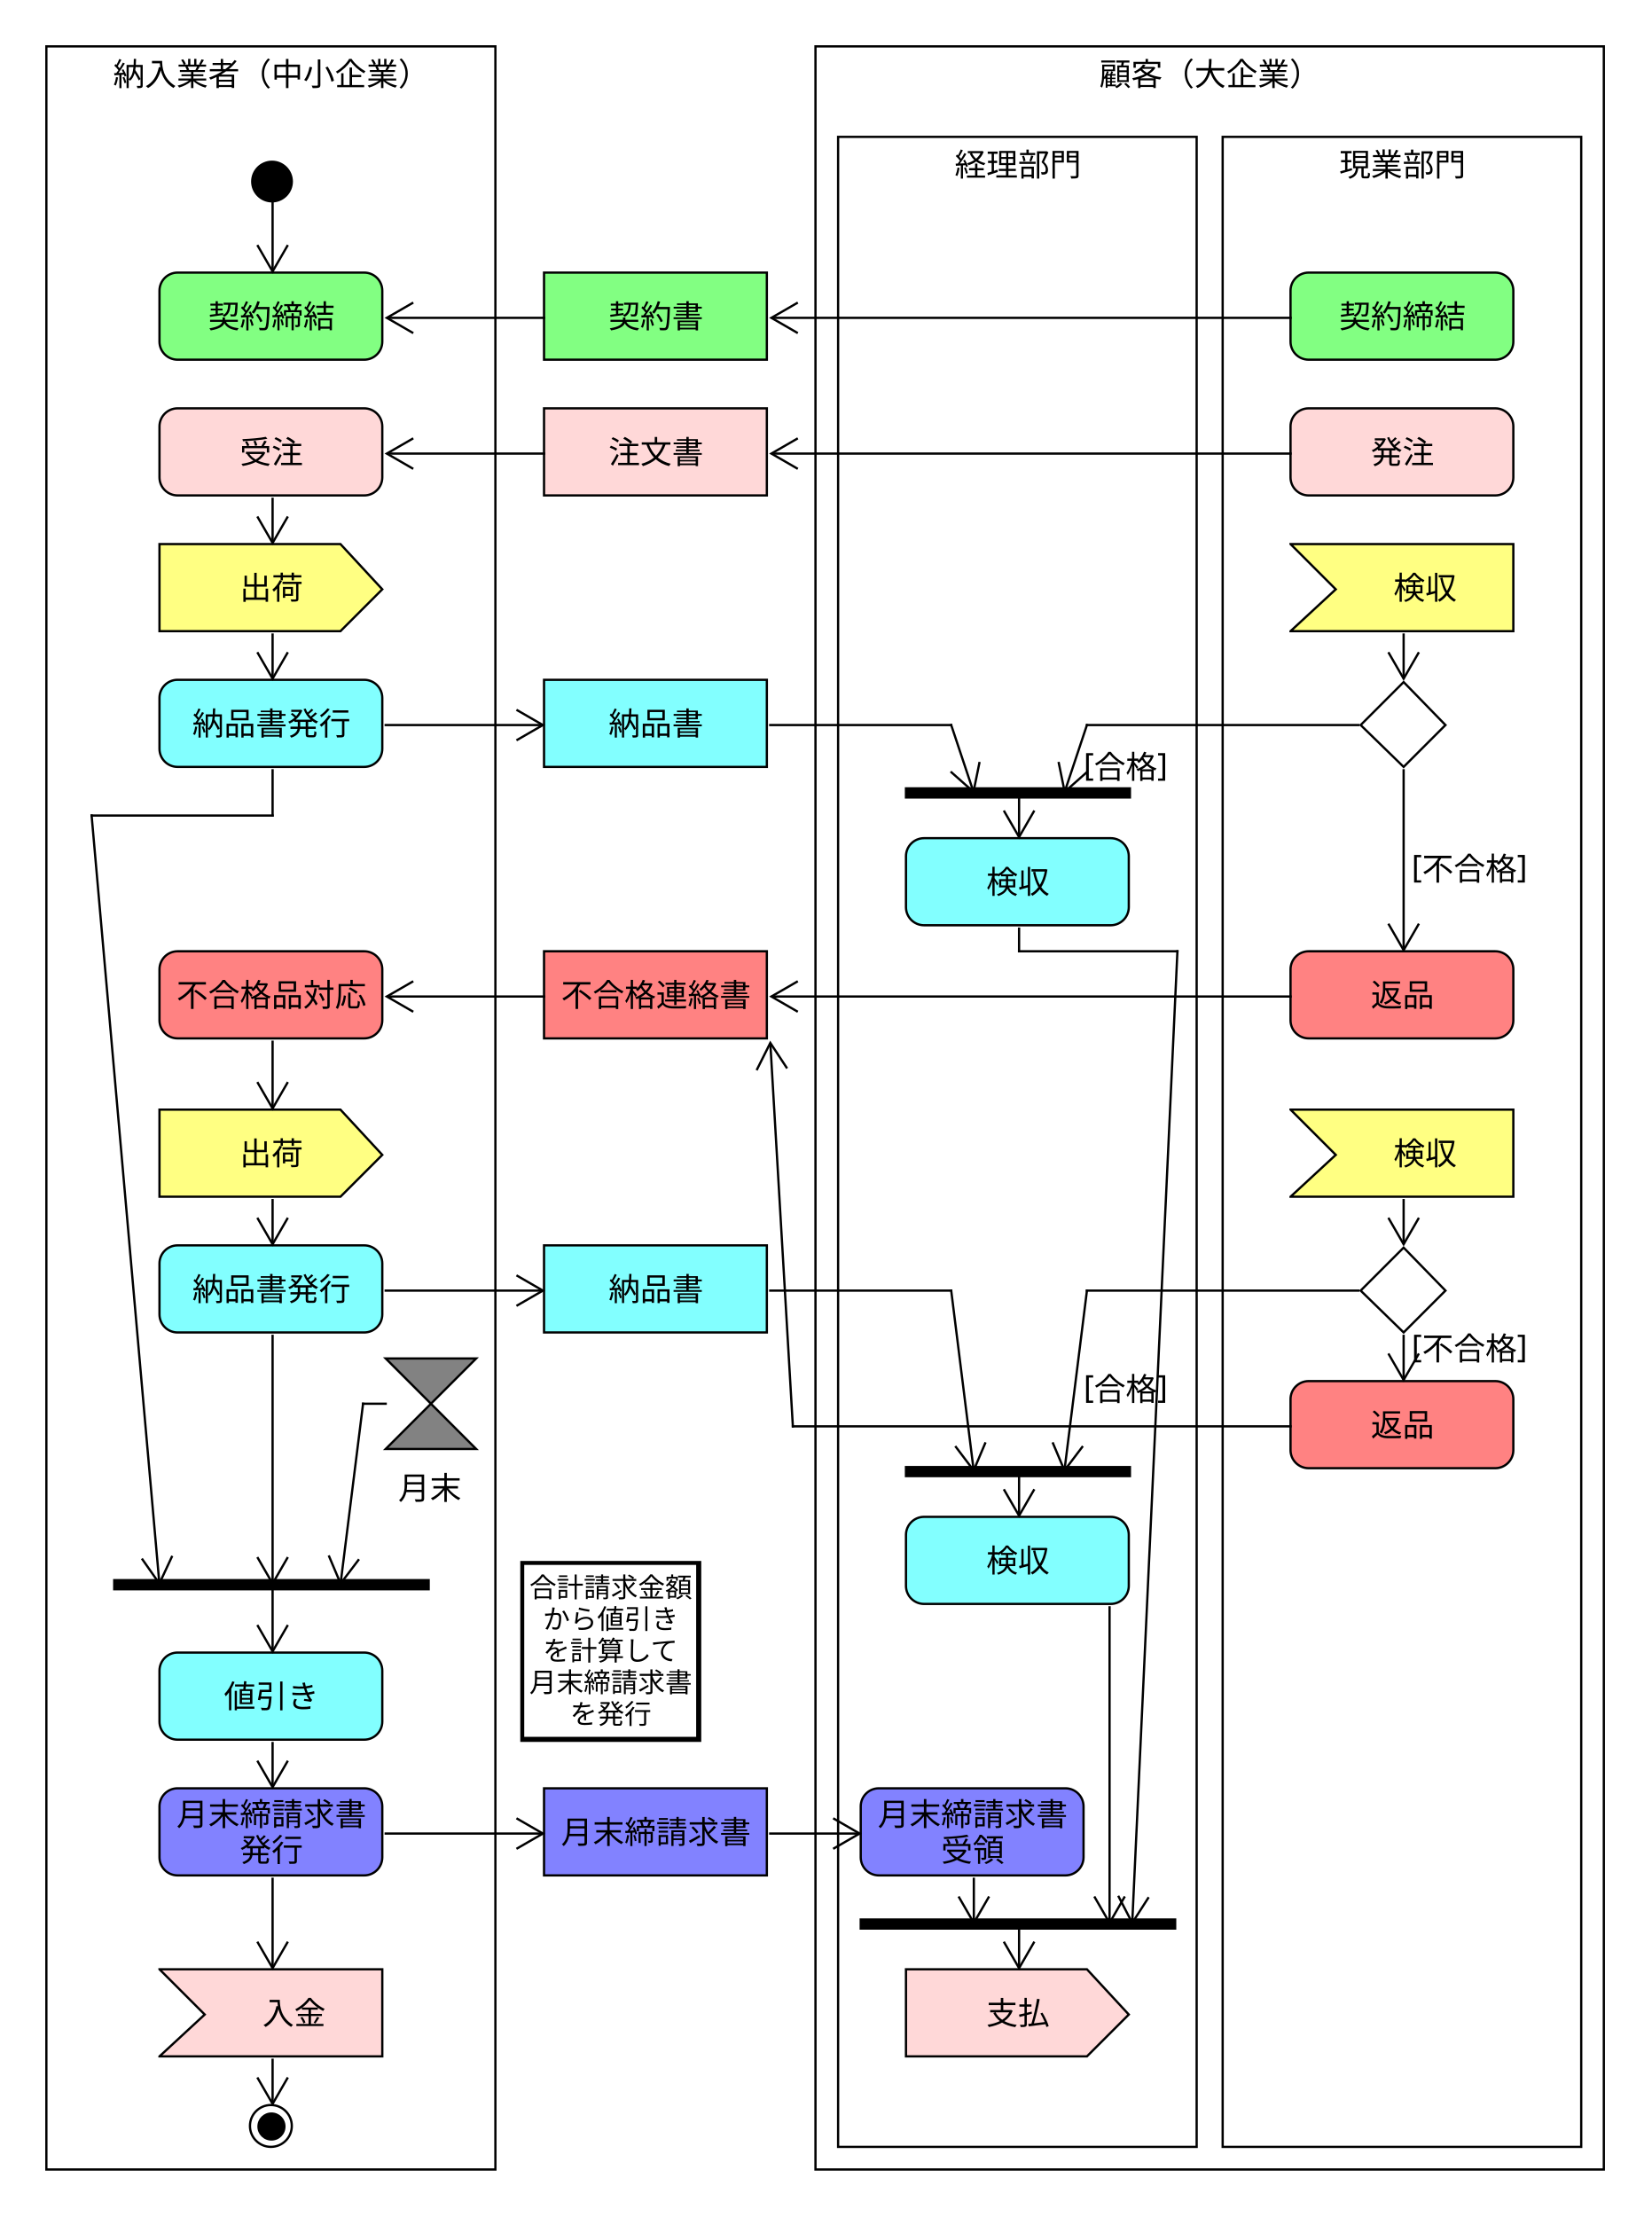
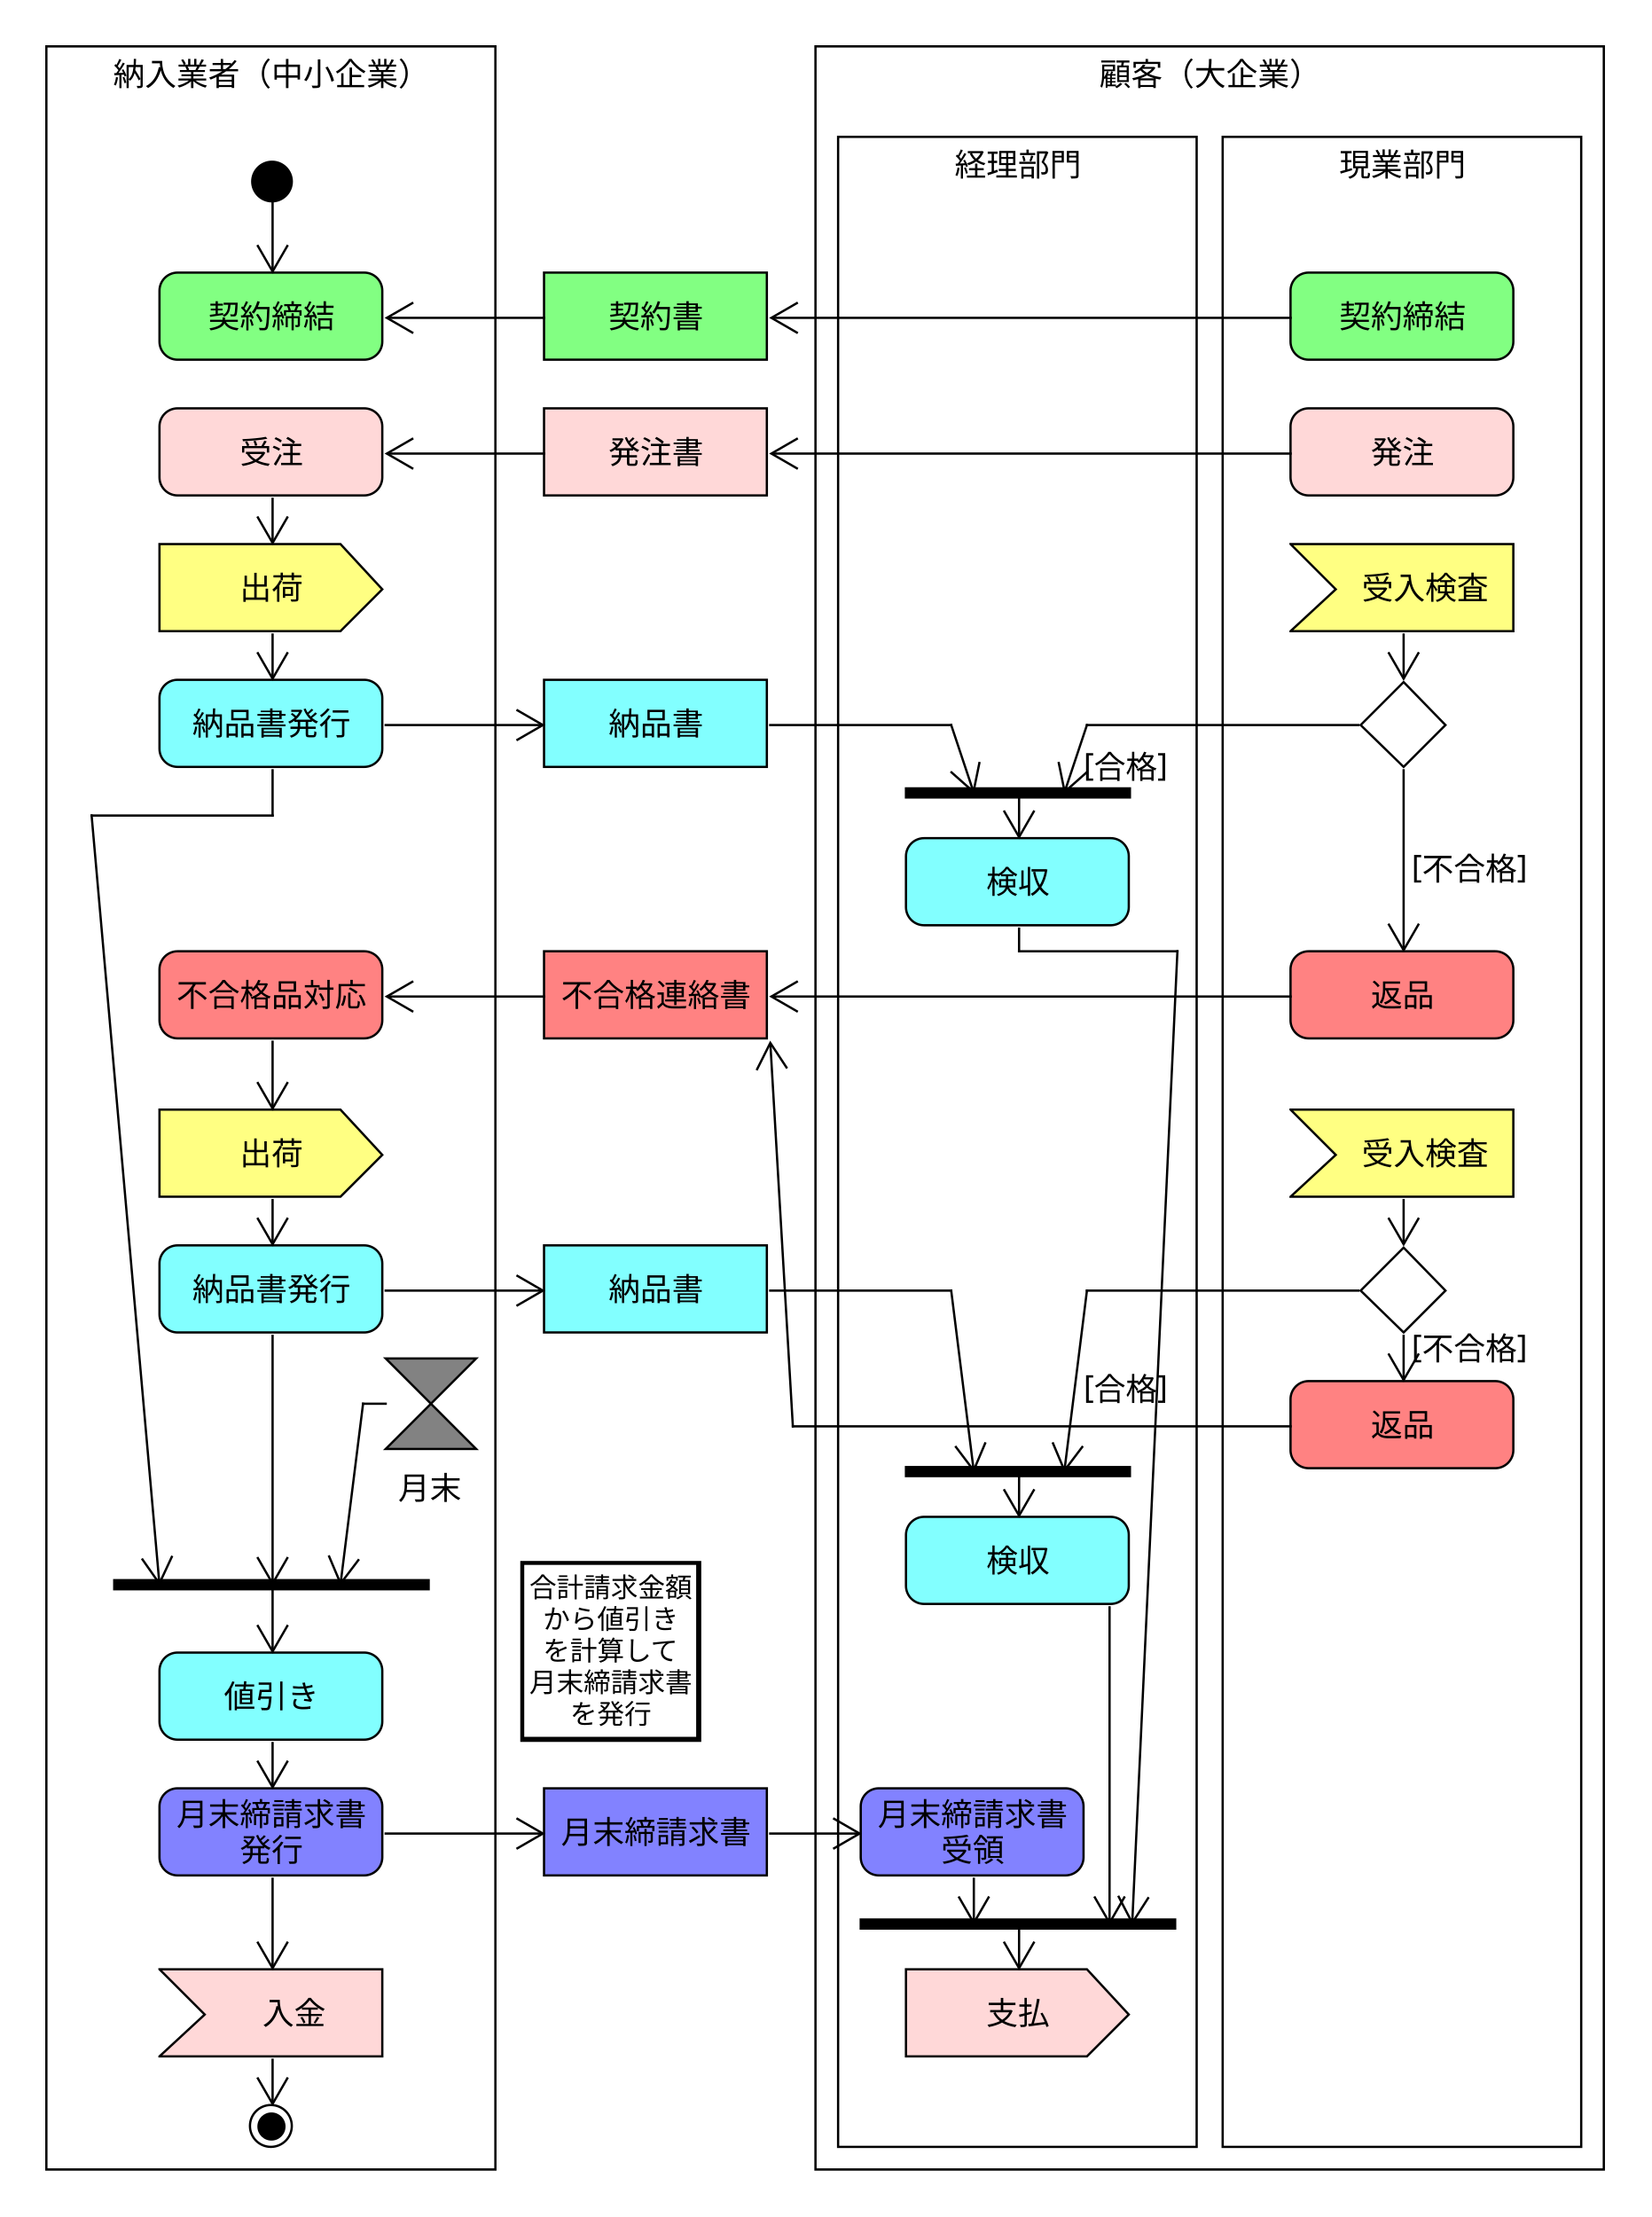
<svg xmlns="http://www.w3.org/2000/svg" fill-opacity="1" color-rendering="auto" color-interpolation="auto" text-rendering="auto" stroke="black" stroke-linecap="square" width="730" stroke-miterlimit="10" shape-rendering="auto" stroke-opacity="1" fill="black" stroke-dasharray="none" font-weight="normal" stroke-width="1" viewBox="30 -20 730 980" height="980" font-family="'Dialog'" font-style="normal" stroke-linejoin="miter" font-size="12px" stroke-dashoffset="0" image-rendering="auto">
  <defs id="genericDefs" />
  <g>
    <defs id="defs1">
      <clipPath clipPathUnits="userSpaceOnUse" id="clipPath1">
        <path d="M0 0 L2147483647 0 L2147483647 2147483647 L0 2147483647 L0 0 Z" />
      </clipPath>
      <clipPath clipPathUnits="userSpaceOnUse" id="clipPath2">
        <path d="M0 0 L0 40 L100 40 L100 0 Z" />
      </clipPath>
      <clipPath clipPathUnits="userSpaceOnUse" id="clipPath3">
        <path d="M0 0 L0 80 L60 80 L60 0 Z" />
      </clipPath>
      <clipPath clipPathUnits="userSpaceOnUse" id="clipPath4">
        <path d="M0 0 L0 40 L40 40 L40 0 Z" />
      </clipPath>
      <clipPath clipPathUnits="userSpaceOnUse" id="clipPath5">
        <path d="M0 0 L0 80 L80 80 L80 0 Z" />
      </clipPath>
      <clipPath clipPathUnits="userSpaceOnUse" id="clipPath6">
        <path d="M0 0 L0 20 L140 20 L140 0 Z" />
      </clipPath>
      <clipPath clipPathUnits="userSpaceOnUse" id="clipPath7">
        <path d="M0 0 L0 20 L100 20 L100 0 Z" />
      </clipPath>
      <clipPath clipPathUnits="userSpaceOnUse" id="clipPath8">
        <path d="M0 0 L0 890 L160 890 L160 0 Z" />
      </clipPath>
      <clipPath clipPathUnits="userSpaceOnUse" id="clipPath9">
        <path d="M0 0 L0 20 L20 20 L20 0 Z" />
      </clipPath>
      <clipPath clipPathUnits="userSpaceOnUse" id="clipPath10">
        <path d="M0 0 L0 940 L350 940 L350 0 Z" />
      </clipPath>
      <clipPath clipPathUnits="userSpaceOnUse" id="clipPath11">
        <path d="M0 0 L0 940 L200 940 L200 0 Z" />
      </clipPath>
      <clipPath clipPathUnits="userSpaceOnUse" id="clipPath12">
        <path d="M0 0 L0 50 L30 50 L30 0 Z" />
      </clipPath>
      <clipPath clipPathUnits="userSpaceOnUse" id="clipPath13">
        <path d="M0 0 L0 200 L260 200 L260 0 Z" />
      </clipPath>
      <clipPath clipPathUnits="userSpaceOnUse" id="clipPath14">
        <path d="M0 0 L0 110 L50 110 L50 0 Z" />
      </clipPath>
      <clipPath clipPathUnits="userSpaceOnUse" id="clipPath15">
        <path d="M0 0 L0 110 L80 110 L80 0 Z" />
      </clipPath>
      <clipPath clipPathUnits="userSpaceOnUse" id="clipPath16">
        <path d="M0 0 L0 50 L80 50 L80 0 Z" />
      </clipPath>
      <clipPath clipPathUnits="userSpaceOnUse" id="clipPath17">
        <path d="M0 0 L0 30 L100 30 L100 0 Z" />
      </clipPath>
      <clipPath clipPathUnits="userSpaceOnUse" id="clipPath18">
        <path d="M0 0 L0 60 L30 60 L30 0 Z" />
      </clipPath>
      <clipPath clipPathUnits="userSpaceOnUse" id="clipPath19">
        <path d="M0 0 L0 30 L260 30 L260 0 Z" />
      </clipPath>
      <clipPath clipPathUnits="userSpaceOnUse" id="clipPath20">
        <path d="M0 0 L0 170 L30 170 L30 0 Z" />
      </clipPath>
      <clipPath clipPathUnits="userSpaceOnUse" id="clipPath21">
        <path d="M0 0 L0 470 L100 470 L100 0 Z" />
      </clipPath>
      <clipPath clipPathUnits="userSpaceOnUse" id="clipPath22">
        <path d="M0 0 L0 70 L30 70 L30 0 Z" />
      </clipPath>
      <clipPath clipPathUnits="userSpaceOnUse" id="clipPath23">
        <path d="M0 0 L0 110 L160 110 L160 0 Z" />
      </clipPath>
      <clipPath clipPathUnits="userSpaceOnUse" id="clipPath24">
        <path d="M0 0 L0 30 L70 30 L70 0 Z" />
      </clipPath>
      <clipPath clipPathUnits="userSpaceOnUse" id="clipPath25">
        <path d="M0 0 L0 110 L120 110 L120 0 Z" />
      </clipPath>
      <clipPath clipPathUnits="userSpaceOnUse" id="clipPath26">
        <path d="M0 0 L0 60 L120 60 L120 0 Z" />
      </clipPath>
      <clipPath clipPathUnits="userSpaceOnUse" id="clipPath27">
        <path d="M0 0 L0 60 L160 60 L160 0 Z" />
      </clipPath>
      <clipPath clipPathUnits="userSpaceOnUse" id="clipPath28">
        <path d="M0 0 L0 140 L30 140 L30 0 Z" />
      </clipPath>
      <clipPath clipPathUnits="userSpaceOnUse" id="clipPath29">
        <path d="M0 0 L0 390 L110 390 L110 0 Z" />
      </clipPath>
    </defs>
    <g fill="rgb(0,255,255)" fill-opacity="0.49" transform="translate(100,710)" stroke-opacity="0.49" stroke="rgb(0,255,255)">
      <rect x="0.5" y="0.5" clip-path="url(#clipPath2)" width="98.5" rx="8" ry="8" height="38.5" stroke="none" />
    </g>
    <g transform="translate(100,710)">
      <rect x="0.5" y="0.5" clip-path="url(#clipPath2)" fill="none" width="98.5" rx="8" ry="8" height="38.5" />
      <text x="29" font-size="14px" y="24.909" clip-path="url(#clipPath2)" font-family="sans-serif" stroke="none" xml:space="preserve">値引き</text>
    </g>
    <g fill="rgb(0,0,0)" fill-opacity="0.49" transform="translate(190,580)" stroke-opacity="0.49" stroke="rgb(0,0,0)">
      <path d="M10.5 0.5 L50.5 40.5 L10.5 40.5 L50.5 0.5 Z" stroke="none" clip-path="url(#clipPath3)" />
    </g>
    <g transform="translate(190,580)">
      <path fill="none" d="M10.5 0.5 L50.5 40.5 L10.5 40.5 L50.5 0.5 Z" clip-path="url(#clipPath3)" />
      <text x="16" font-size="14px" y="62.817" clip-path="url(#clipPath3)" font-family="sans-serif" stroke="none" xml:space="preserve">月末</text>
    </g>
    <g fill="rgb(255,0,0)" fill-opacity="0.49" transform="translate(600,400)" stroke-opacity="0.49" stroke="rgb(255,0,0)">
      <rect x="0.5" y="0.5" clip-path="url(#clipPath2)" width="98.5" rx="8" ry="8" height="38.5" stroke="none" />
    </g>
    <g transform="translate(600,400)">
      <rect x="0.5" y="0.5" clip-path="url(#clipPath2)" fill="none" width="98.5" rx="8" ry="8" height="38.5" />
      <text x="36" font-size="14px" y="24.909" clip-path="url(#clipPath2)" font-family="sans-serif" stroke="none" xml:space="preserve">返品</text>
    </g>
    <g fill="rgb(255,255,255)" fill-opacity="0" transform="translate(630,280)" stroke-opacity="0" stroke="rgb(255,255,255)">
      <path d="M20.5 1.5 L39 20.5 L20.5 39 L1.5 20.5 Z" stroke="none" clip-path="url(#clipPath4)" />
    </g>
    <g transform="translate(630,280)">
      <path fill="none" d="M20.5 1.5 L39 20.5 L20.5 39 L1.5 20.5 Z" clip-path="url(#clipPath4)" />
    </g>
    <g fill="rgb(255,0,0)" fill-opacity="0.49" transform="translate(600,590)" stroke-opacity="0.49" stroke="rgb(255,0,0)">
      <rect x="0.5" y="0.5" clip-path="url(#clipPath2)" width="98.5" rx="8" ry="8" height="38.5" stroke="none" />
    </g>
    <g transform="translate(600,590)">
      <rect x="0.5" y="0.5" clip-path="url(#clipPath2)" fill="none" width="98.5" rx="8" ry="8" height="38.5" />
      <text x="36" font-size="14px" y="24.909" clip-path="url(#clipPath2)" font-family="sans-serif" stroke="none" xml:space="preserve">返品</text>
    </g>
    <g fill="rgb(255,255,255)" fill-opacity="0.49" transform="translate(630,530)" stroke-opacity="0.49" stroke="rgb(255,255,255)">
      <path d="M20.5 1.5 L39 20.5 L20.5 39 L1.5 20.5 Z" stroke="none" clip-path="url(#clipPath4)" />
    </g>
    <g transform="translate(630,530)">
      <path fill="none" d="M20.5 1.5 L39 20.5 L20.5 39 L1.5 20.5 Z" clip-path="url(#clipPath4)" />
    </g>
    <g fill="rgb(255,255,255)" fill-opacity="0" transform="translate(260,670)" stroke-opacity="0" stroke="rgb(255,255,255)">
      <rect x="0.5" width="78.5" height="78.5" y="0.5" clip-path="url(#clipPath5)" stroke="none" />
    </g>
    <g stroke-width="2.5" transform="translate(260,670)">
      <rect fill="none" x="0.5" width="78.5" height="78.5" y="0.5" clip-path="url(#clipPath5)" />
      <text x="4" xml:space="preserve" y="16.02" clip-path="url(#clipPath5)" font-family="sans-serif" stroke="none">合計請求金額</text>
      <text x="10" xml:space="preserve" y="30.007" clip-path="url(#clipPath5)" font-family="sans-serif" stroke="none">から値引き</text>
      <text x="10" xml:space="preserve" y="43.993" clip-path="url(#clipPath5)" font-family="sans-serif" stroke="none">を計算して</text>
      <text x="4" xml:space="preserve" y="57.98" clip-path="url(#clipPath5)" font-family="sans-serif" stroke="none">月末締請求書</text>
      <text x="22" xml:space="preserve" y="71.966" clip-path="url(#clipPath5)" font-family="sans-serif" stroke="none">を発行</text>
    </g>
    <g fill="rgb(255,0,0)" fill-opacity="0.49" transform="translate(270,400)" stroke-opacity="0.49" stroke="rgb(255,0,0)">
      <rect x="0.5" width="98.5" height="38.5" y="0.5" clip-path="url(#clipPath2)" stroke="none" />
    </g>
    <g transform="translate(270,400)">
      <rect fill="none" x="0.5" width="98.5" height="38.5" y="0.5" clip-path="url(#clipPath2)" />
      <text x="8" font-size="14px" y="24.909" clip-path="url(#clipPath2)" font-family="sans-serif" stroke="none" xml:space="preserve">不合格連絡書</text>
    </g>
    <g fill="rgb(255,0,0)" fill-opacity="0.49" transform="translate(100,400)" stroke-opacity="0.49" stroke="rgb(255,0,0)">
      <rect x="0.5" y="0.5" clip-path="url(#clipPath2)" width="98.5" rx="8" ry="8" height="38.5" stroke="none" />
    </g>
    <g transform="translate(100,400)">
      <rect x="0.5" y="0.5" clip-path="url(#clipPath2)" fill="none" width="98.5" rx="8" ry="8" height="38.5" />
      <text x="8" font-size="14px" y="24.909" clip-path="url(#clipPath2)" font-family="sans-serif" stroke="none" xml:space="preserve">不合格品対応</text>
    </g>
    <g fill="rgb(255,175,175)" fill-opacity="0.49" transform="translate(600,160)" stroke-opacity="0.49" stroke="rgb(255,175,175)">
      <rect x="0.5" y="0.5" clip-path="url(#clipPath2)" width="98.5" rx="8" ry="8" height="38.5" stroke="none" />
    </g>
    <g transform="translate(600,160)">
      <rect x="0.5" y="0.5" clip-path="url(#clipPath2)" fill="none" width="98.5" rx="8" ry="8" height="38.5" />
      <text x="36" font-size="14px" y="24.909" clip-path="url(#clipPath2)" font-family="sans-serif" stroke="none" xml:space="preserve">発注</text>
    </g>
    <g fill="rgb(255,175,175)" fill-opacity="0.49" transform="translate(100,160)" stroke-opacity="0.49" stroke="rgb(255,175,175)">
      <rect x="0.5" y="0.5" clip-path="url(#clipPath2)" width="98.5" rx="8" ry="8" height="38.5" stroke="none" />
    </g>
    <g transform="translate(100,160)">
      <rect x="0.5" y="0.5" clip-path="url(#clipPath2)" fill="none" width="98.5" rx="8" ry="8" height="38.5" />
      <text x="36" font-size="14px" y="24.909" clip-path="url(#clipPath2)" font-family="sans-serif" stroke="none" xml:space="preserve">受注</text>
    </g>
    <g fill="rgb(255,175,175)" fill-opacity="0.49" transform="translate(270,160)" stroke-opacity="0.49" stroke="rgb(255,175,175)">
      <rect x="0.5" width="98.5" height="38.5" y="0.5" clip-path="url(#clipPath2)" stroke="none" />
    </g>
    <g transform="translate(270,160)">
      <rect fill="none" x="0.5" width="98.5" height="38.5" y="0.5" clip-path="url(#clipPath2)" />
-       <text x="29" font-size="14px" y="24.909" clip-path="url(#clipPath2)" font-family="sans-serif" stroke="none" xml:space="preserve">注文書</text>
+       <text x="29" font-size="14px" y="24.909" clip-path="url(#clipPath2)" font-family="sans-serif" stroke="none" xml:space="preserve">発注書</text>
    </g>
    <g stroke-width="5" transform="translate(80,670)">
      <path fill="none" d="M0.5 10.5 L139 10.5" clip-path="url(#clipPath6)" />
    </g>
    <g stroke-width="5" transform="translate(410,820)">
      <path fill="none" d="M0.5 10.5 L139 10.5" clip-path="url(#clipPath6)" />
    </g>
    <g stroke-width="5" transform="translate(430,620)">
      <path fill="none" d="M0.5 10.5 L99 10.5" clip-path="url(#clipPath7)" />
    </g>
    <g stroke-width="5" transform="translate(430,320)">
      <path fill="none" d="M0.5 10.5 L99 10.5" clip-path="url(#clipPath7)" />
    </g>
    <g fill="rgb(0,255,0)" fill-opacity="0.49" transform="translate(270,100)" stroke-opacity="0.49" stroke="rgb(0,255,0)">
      <rect x="0.5" width="98.5" height="38.5" y="0.5" clip-path="url(#clipPath2)" stroke="none" />
    </g>
    <g transform="translate(270,100)">
      <rect fill="none" x="0.5" width="98.5" height="38.5" y="0.5" clip-path="url(#clipPath2)" />
      <text x="29" font-size="14px" y="24.909" clip-path="url(#clipPath2)" font-family="sans-serif" stroke="none" xml:space="preserve">契約書</text>
    </g>
    <g fill="rgb(255,255,255)" fill-opacity="0" transform="translate(400,40)" stroke-opacity="0" stroke="rgb(255,255,255)">
      <rect x="0.5" width="158.5" height="888.5" y="0.5" clip-path="url(#clipPath8)" stroke="none" />
    </g>
    <g transform="translate(400,40)">
      <rect fill="none" x="0.5" width="158.5" height="888.5" y="0.5" clip-path="url(#clipPath8)" />
      <text x="52" font-size="14px" y="17.817" clip-path="url(#clipPath8)" font-family="sans-serif" stroke="none" xml:space="preserve">経理部門</text>
    </g>
    <g fill="rgb(255,255,255)" fill-opacity="0" transform="translate(570,40)" stroke-opacity="0" stroke="rgb(255,255,255)">
      <rect x="0.5" width="158.5" height="888.5" y="0.5" clip-path="url(#clipPath8)" stroke="none" />
    </g>
    <g transform="translate(570,40)">
      <rect fill="none" x="0.5" width="158.5" height="888.5" y="0.5" clip-path="url(#clipPath8)" />
      <text x="52" font-size="14px" y="17.817" clip-path="url(#clipPath8)" font-family="sans-serif" stroke="none" xml:space="preserve">現業部門</text>
    </g>
    <g fill="rgb(0,255,0)" fill-opacity="0.49" transform="translate(600,100)" stroke-opacity="0.49" stroke="rgb(0,255,0)">
      <rect x="0.5" y="0.5" clip-path="url(#clipPath2)" width="98.5" rx="8" ry="8" height="38.5" stroke="none" />
    </g>
    <g transform="translate(600,100)">
      <rect x="0.5" y="0.5" clip-path="url(#clipPath2)" fill="none" width="98.5" rx="8" ry="8" height="38.5" />
      <text x="22" font-size="14px" y="24.909" clip-path="url(#clipPath2)" font-family="sans-serif" stroke="none" xml:space="preserve">契約締結</text>
    </g>
    <g fill="rgb(0,255,0)" fill-opacity="0.49" transform="translate(100,100)" stroke-opacity="0.49" stroke="rgb(0,255,0)">
      <rect x="0.5" y="0.5" clip-path="url(#clipPath2)" width="98.5" rx="8" ry="8" height="38.5" stroke="none" />
    </g>
    <g transform="translate(100,100)">
      <rect x="0.5" y="0.5" clip-path="url(#clipPath2)" fill="none" width="98.5" rx="8" ry="8" height="38.5" />
      <text x="22" font-size="14px" y="24.909" clip-path="url(#clipPath2)" font-family="sans-serif" stroke="none" xml:space="preserve">契約締結</text>
    </g>
    <g fill="rgb(255,255,0)" fill-opacity="0.49" transform="translate(600,470)" stroke-opacity="0.49" stroke="rgb(255,255,0)">
      <path d="M0.5 0.5 L99 0.5 L99 39 L0.5 39 L20.5 20.5 Z" stroke="none" clip-path="url(#clipPath2)" />
    </g>
    <g transform="translate(600,470)">
      <path fill="none" d="M0.5 0.5 L99 0.5 L99 39 L0.5 39 L20.5 20.5 Z" clip-path="url(#clipPath2)" />
-       <text x="46" font-size="14px" y="24.909" clip-path="url(#clipPath2)" font-family="sans-serif" stroke="none" xml:space="preserve">検収</text>
+       <text x="32" font-size="14px" y="24.909" clip-path="url(#clipPath2)" font-family="sans-serif" stroke="none" xml:space="preserve">受入検査</text>
    </g>
    <g fill="rgb(255,255,0)" fill-opacity="0.49" transform="translate(600,220)" stroke-opacity="0.49" stroke="rgb(255,255,0)">
      <path d="M0.5 0.5 L99 0.5 L99 39 L0.5 39 L20.5 20.5 Z" stroke="none" clip-path="url(#clipPath2)" />
    </g>
    <g transform="translate(600,220)">
      <path fill="none" d="M0.5 0.5 L99 0.5 L99 39 L0.5 39 L20.5 20.5 Z" clip-path="url(#clipPath2)" />
-       <text x="46" font-size="14px" y="24.909" clip-path="url(#clipPath2)" font-family="sans-serif" stroke="none" xml:space="preserve">検収</text>
+       <text x="32" font-size="14px" y="24.909" clip-path="url(#clipPath2)" font-family="sans-serif" stroke="none" xml:space="preserve">受入検査</text>
    </g>
    <g fill="rgb(0,255,255)" fill-opacity="0.49" transform="translate(270,530)" stroke-opacity="0.49" stroke="rgb(0,255,255)">
      <rect x="0.5" width="98.5" height="38.5" y="0.5" clip-path="url(#clipPath2)" stroke="none" />
    </g>
    <g transform="translate(270,530)">
      <rect fill="none" x="0.5" width="98.5" height="38.5" y="0.5" clip-path="url(#clipPath2)" />
      <text x="29" font-size="14px" y="24.909" clip-path="url(#clipPath2)" font-family="sans-serif" stroke="none" xml:space="preserve">納品書</text>
    </g>
    <g fill="rgb(0,255,255)" fill-opacity="0.49" transform="translate(270,280)" stroke-opacity="0.49" stroke="rgb(0,255,255)">
      <rect x="0.5" width="98.5" height="38.5" y="0.5" clip-path="url(#clipPath2)" stroke="none" />
    </g>
    <g transform="translate(270,280)">
      <rect fill="none" x="0.5" width="98.5" height="38.5" y="0.5" clip-path="url(#clipPath2)" />
      <text x="29" font-size="14px" y="24.909" clip-path="url(#clipPath2)" font-family="sans-serif" stroke="none" xml:space="preserve">納品書</text>
    </g>
    <g fill="rgb(0,0,255)" fill-opacity="0.49" transform="translate(270,770)" stroke-opacity="0.49" stroke="rgb(0,0,255)">
      <rect x="0.5" width="98.5" height="38.5" y="0.5" clip-path="url(#clipPath2)" stroke="none" />
    </g>
    <g transform="translate(270,770)">
      <rect fill="none" x="0.5" width="98.5" height="38.5" y="0.5" clip-path="url(#clipPath2)" />
      <text x="8" font-size="14px" y="24.909" clip-path="url(#clipPath2)" font-family="sans-serif" stroke="none" xml:space="preserve">月末締請求書</text>
    </g>
    <g fill="rgb(255,175,175)" fill-opacity="0.49" transform="translate(430,850)" stroke-opacity="0.49" stroke="rgb(255,175,175)">
      <path d="M0.5 0.5 L80.5 0.5 L99 20.5 L80.5 39 L0.5 39 Z" stroke="none" clip-path="url(#clipPath2)" />
    </g>
    <g transform="translate(430,850)">
      <path fill="none" d="M0.5 0.5 L80.5 0.5 L99 20.5 L80.5 39 L0.5 39 Z" clip-path="url(#clipPath2)" />
      <text x="36" font-size="14px" y="24.909" clip-path="url(#clipPath2)" font-family="sans-serif" stroke="none" xml:space="preserve">支払</text>
    </g>
    <g fill="rgb(0,0,255)" fill-opacity="0.49" transform="translate(410,770)" stroke-opacity="0.49" stroke="rgb(0,0,255)">
      <rect x="0.5" y="0.5" clip-path="url(#clipPath2)" width="98.5" rx="8" ry="8" height="38.5" stroke="none" />
    </g>
    <g transform="translate(410,770)">
      <rect x="0.5" y="0.5" clip-path="url(#clipPath2)" fill="none" width="98.5" rx="8" ry="8" height="38.5" />
      <text x="8" font-size="14px" y="17" clip-path="url(#clipPath2)" font-family="sans-serif" stroke="none" xml:space="preserve">月末締請求書</text>
      <text x="36" font-size="14px" y="32.817" clip-path="url(#clipPath2)" font-family="sans-serif" stroke="none" xml:space="preserve">受領</text>
    </g>
    <g fill="rgb(255,175,175)" fill-opacity="0.49" transform="translate(100,850)" stroke-opacity="0.49" stroke="rgb(255,175,175)">
      <path d="M0.5 0.5 L99 0.5 L99 39 L0.5 39 L20.5 20.5 Z" stroke="none" clip-path="url(#clipPath2)" />
    </g>
    <g transform="translate(100,850)">
      <path fill="none" d="M0.5 0.5 L99 0.5 L99 39 L0.5 39 L20.5 20.5 Z" clip-path="url(#clipPath2)" />
      <text x="46" font-size="14px" y="24.909" clip-path="url(#clipPath2)" font-family="sans-serif" stroke="none" xml:space="preserve">入金</text>
    </g>
    <g fill="rgb(0,255,255)" fill-opacity="0.49" transform="translate(430,650)" stroke-opacity="0.49" stroke="rgb(0,255,255)">
      <rect x="0.5" y="0.5" clip-path="url(#clipPath2)" width="98.5" rx="8" ry="8" height="38.5" stroke="none" />
    </g>
    <g transform="translate(430,650)">
      <rect x="0.5" y="0.5" clip-path="url(#clipPath2)" fill="none" width="98.5" rx="8" ry="8" height="38.5" />
      <text x="36" font-size="14px" y="24.909" clip-path="url(#clipPath2)" font-family="sans-serif" stroke="none" xml:space="preserve">検収</text>
    </g>
    <g fill="rgb(0,255,255)" fill-opacity="0.49" transform="translate(430,350)" stroke-opacity="0.49" stroke="rgb(0,255,255)">
      <rect x="0.5" y="0.5" clip-path="url(#clipPath2)" width="98.5" rx="8" ry="8" height="38.5" stroke="none" />
    </g>
    <g transform="translate(430,350)">
      <rect x="0.5" y="0.5" clip-path="url(#clipPath2)" fill="none" width="98.5" rx="8" ry="8" height="38.5" />
      <text x="36" font-size="14px" y="24.909" clip-path="url(#clipPath2)" font-family="sans-serif" stroke="none" xml:space="preserve">検収</text>
    </g>
    <g fill="rgb(0,0,255)" fill-opacity="0.49" transform="translate(100,770)" stroke-opacity="0.49" stroke="rgb(0,0,255)">
      <rect x="0.5" y="0.5" clip-path="url(#clipPath2)" width="98.5" rx="8" ry="8" height="38.5" stroke="none" />
    </g>
    <g transform="translate(100,770)">
      <rect x="0.5" y="0.5" clip-path="url(#clipPath2)" fill="none" width="98.5" rx="8" ry="8" height="38.5" />
      <text x="8" font-size="14px" y="17" clip-path="url(#clipPath2)" font-family="sans-serif" stroke="none" xml:space="preserve">月末締請求書</text>
      <text x="36" font-size="14px" y="32.817" clip-path="url(#clipPath2)" font-family="sans-serif" stroke="none" xml:space="preserve">発行</text>
    </g>
    <g fill="rgb(0,255,255)" fill-opacity="0.49" transform="translate(100,530)" stroke-opacity="0.49" stroke="rgb(0,255,255)">
      <rect x="0.5" y="0.5" clip-path="url(#clipPath2)" width="98.5" rx="8" ry="8" height="38.5" stroke="none" />
    </g>
    <g transform="translate(100,530)">
      <rect x="0.5" y="0.5" clip-path="url(#clipPath2)" fill="none" width="98.5" rx="8" ry="8" height="38.5" />
      <text x="15" font-size="14px" y="24.909" clip-path="url(#clipPath2)" font-family="sans-serif" stroke="none" xml:space="preserve">納品書発行</text>
    </g>
    <g fill="rgb(255,255,0)" fill-opacity="0.49" transform="translate(100,470)" stroke-opacity="0.49" stroke="rgb(255,255,0)">
      <path d="M0.5 0.5 L80.5 0.5 L99 20.5 L80.5 39 L0.5 39 Z" stroke="none" clip-path="url(#clipPath2)" />
    </g>
    <g transform="translate(100,470)">
      <path fill="none" d="M0.5 0.5 L80.5 0.5 L99 20.5 L80.5 39 L0.5 39 Z" clip-path="url(#clipPath2)" />
      <text x="36" font-size="14px" y="24.909" clip-path="url(#clipPath2)" font-family="sans-serif" stroke="none" xml:space="preserve">出荷</text>
    </g>
    <g fill="rgb(0,255,255)" fill-opacity="0.49" transform="translate(100,280)" stroke-opacity="0.49" stroke="rgb(0,255,255)">
      <rect x="0.5" y="0.5" clip-path="url(#clipPath2)" width="98.5" rx="8" ry="8" height="38.5" stroke="none" />
    </g>
    <g transform="translate(100,280)">
      <rect x="0.5" y="0.5" clip-path="url(#clipPath2)" fill="none" width="98.5" rx="8" ry="8" height="38.5" />
      <text x="15" font-size="14px" y="24.909" clip-path="url(#clipPath2)" font-family="sans-serif" stroke="none" xml:space="preserve">納品書発行</text>
    </g>
    <g fill="rgb(255,255,255)" fill-opacity="0" transform="translate(140,910)" stroke-opacity="0" stroke="rgb(255,255,255)">
      <circle r="9.25" clip-path="url(#clipPath9)" cx="9.75" cy="9.75" stroke="none" />
    </g>
    <g transform="translate(140,910)">
      <circle fill="none" r="9.25" clip-path="url(#clipPath9)" cx="9.75" cy="9.75" />
      <circle r="6.227" clip-path="url(#clipPath9)" cx="10" cy="10" stroke="none" />
    </g>
    <g fill="rgb(255,255,255)" fill-opacity="0" transform="translate(140,910)" stroke-opacity="0" stroke="rgb(255,255,255)">
      <circle fill="none" r="6.227" clip-path="url(#clipPath9)" cx="10" cy="10" />
    </g>
    <g fill="rgb(255,255,0)" fill-opacity="0.49" transform="translate(100,220)" stroke-opacity="0.49" stroke="rgb(255,255,0)">
      <path d="M0.5 0.5 L80.5 0.5 L99 20.5 L80.5 39 L0.5 39 Z" stroke="none" clip-path="url(#clipPath2)" />
    </g>
    <g transform="translate(100,220)">
      <path fill="none" d="M0.5 0.5 L80.5 0.5 L99 20.5 L80.5 39 L0.5 39 Z" clip-path="url(#clipPath2)" />
      <text x="36" font-size="14px" y="24.909" clip-path="url(#clipPath2)" font-family="sans-serif" stroke="none" xml:space="preserve">出荷</text>
    </g>
    <g transform="translate(140,50)">
      <circle r="8.75" clip-path="url(#clipPath9)" cx="10.25" cy="10.25" stroke="none" />
      <circle fill="none" r="8.75" clip-path="url(#clipPath9)" cx="10.25" cy="10.25" />
    </g>
    <g fill="rgb(255,255,255)" fill-opacity="0" transform="translate(390,0)" stroke-opacity="0" stroke="rgb(255,255,255)">
      <rect x="0.5" width="348.5" height="938.5" y="0.5" clip-path="url(#clipPath10)" stroke="none" />
    </g>
    <g transform="translate(390,0)">
      <rect fill="none" x="0.5" width="348.5" height="938.5" y="0.5" clip-path="url(#clipPath10)" />
      <text x="126" font-size="14px" y="17.817" clip-path="url(#clipPath10)" font-family="sans-serif" stroke="none" xml:space="preserve">顧客（大企業）</text>
    </g>
    <g fill="rgb(255,255,255)" fill-opacity="0" transform="translate(50,0)" stroke-opacity="0" stroke="rgb(255,255,255)">
      <rect x="0.5" width="198.5" height="938.5" y="0.5" clip-path="url(#clipPath11)" stroke="none" />
    </g>
    <g transform="translate(50,0)">
      <rect fill="none" x="0.5" width="198.5" height="938.5" y="0.5" clip-path="url(#clipPath11)" />
      <text x="30" font-size="14px" y="17.817" clip-path="url(#clipPath11)" font-family="sans-serif" stroke="none" xml:space="preserve">納入業者（中小企業）</text>
    </g>
    <g transform="translate(140,740)">
      <path fill="none" d="M10.5 29.5 L10.5 10.5" clip-path="url(#clipPath12)" />
      <path fill="none" d="M17 18.742 L10.5 30 L4 18.742" clip-path="url(#clipPath12)" />
    </g>
    <g transform="translate(360,430)">
      <path fill="none" d="M10.559 11.498 L20.5 180.5" clip-path="url(#clipPath13)" />
      <path fill="none" d="M20.5 180.5 L240.5 180.5" clip-path="url(#clipPath13)" />
      <path fill="none" d="M4.702 22.62 L10.529 10.999 L17.679 21.856" clip-path="url(#clipPath13)" />
    </g>
    <g transform="translate(170,590)">
      <path fill="none" d="M10.624 89.508 L20.5 10.5" clip-path="url(#clipPath14)" />
      <path fill="none" d="M20.5 10.5 L30.5 10.5" clip-path="url(#clipPath14)" />
      <path fill="none" d="M18.408 79.639 L10.562 90.004 L5.509 78.026" clip-path="url(#clipPath14)" />
    </g>
    <g transform="translate(640,310)">
      <path fill="none" d="M10.5 89.5 L10.5 10.5" clip-path="url(#clipPath15)" />
      <path fill="none" d="M17 78.742 L10.5 90 L4 78.742" clip-path="url(#clipPath15)" />
      <text x="14" font-size="14px" y="57.909" clip-path="url(#clipPath15)" font-family="sans-serif" stroke="none" xml:space="preserve">[不合格]</text>
    </g>
    <g transform="translate(640,250)">
      <path fill="none" d="M10.5 29.5 L10.5 10.5" clip-path="url(#clipPath12)" />
      <path fill="none" d="M17 18.742 L10.5 30 L4 18.742" clip-path="url(#clipPath12)" />
    </g>
    <g transform="translate(640,560)">
      <path fill="none" d="M10.5 29.5 L10.5 10.5" clip-path="url(#clipPath16)" />
      <path fill="none" d="M17 18.742 L10.5 30 L4 18.742" clip-path="url(#clipPath16)" />
      <text x="14" font-size="14px" y="20" clip-path="url(#clipPath16)" font-family="sans-serif" stroke="none" xml:space="preserve">[不合格]</text>
    </g>
    <g transform="translate(640,500)">
      <path fill="none" d="M10.5 29.5 L10.5 10.5" clip-path="url(#clipPath12)" />
      <path fill="none" d="M17 18.742 L10.5 30 L4 18.742" clip-path="url(#clipPath12)" />
    </g>
    <g transform="translate(190,410)">
      <path fill="none" d="M11.5 10.5 L80.5 10.5" clip-path="url(#clipPath17)" />
      <path fill="none" d="M22.258 17 L11 10.5 L22.258 4" clip-path="url(#clipPath17)" />
    </g>
    <g transform="translate(140,430)">
      <path fill="none" d="M10.5 39.5 L10.5 10.5" clip-path="url(#clipPath18)" />
      <path fill="none" d="M17 28.742 L10.5 40 L4 28.742" clip-path="url(#clipPath18)" />
    </g>
    <g transform="translate(360,410)">
      <path fill="none" d="M11.5 10.5 L240.5 10.5" clip-path="url(#clipPath19)" />
      <path fill="none" d="M22.258 17 L11 10.5 L22.258 4" clip-path="url(#clipPath19)" />
    </g>
    <g transform="translate(190,170)">
      <path fill="none" d="M11.5 10.5 L80.5 10.5" clip-path="url(#clipPath17)" />
      <path fill="none" d="M22.258 17 L11 10.5 L22.258 4" clip-path="url(#clipPath17)" />
    </g>
    <g transform="translate(360,170)">
      <path fill="none" d="M11.5 10.5 L240.5 10.5" clip-path="url(#clipPath19)" />
      <path fill="none" d="M22.258 17 L11 10.5 L22.258 4" clip-path="url(#clipPath19)" />
    </g>
    <g transform="translate(450,800)">
      <path fill="none" d="M10.5 29.5 L10.5 10.5" clip-path="url(#clipPath12)" />
      <path fill="none" d="M17 18.742 L10.5 30 L4 18.742" clip-path="url(#clipPath12)" />
    </g>
    <g transform="translate(140,670)">
      <path fill="none" d="M10.5 39.5 L10.5 10.5" clip-path="url(#clipPath18)" />
      <path fill="none" d="M17 28.742 L10.5 40 L4 28.742" clip-path="url(#clipPath18)" />
    </g>
    <g transform="translate(510,680)">
      <path fill="none" d="M10.5 149.5 L10.5 10.5" clip-path="url(#clipPath20)" />
      <path fill="none" d="M17 138.742 L10.5 150 L4 138.742" clip-path="url(#clipPath20)" />
    </g>
    <g transform="translate(470,380)">
      <path fill="none" d="M60.547 449.501 L80.5 20.5" clip-path="url(#clipPath21)" />
      <path fill="none" d="M80.5 20.5 L10.5 20.5" clip-path="url(#clipPath21)" />
      <path fill="none" d="M10.5 20.5 L10.5 10.5" clip-path="url(#clipPath21)" />
      <path fill="none" d="M67.539 439.056 L60.523 450 L54.553 438.452" clip-path="url(#clipPath21)" />
    </g>
    <g transform="translate(470,620)">
      <path fill="none" d="M10.5 29.5 L10.5 10.5" clip-path="url(#clipPath12)" />
      <path fill="none" d="M17 18.742 L10.5 30 L4 18.742" clip-path="url(#clipPath12)" />
    </g>
    <g transform="translate(470,320)">
      <path fill="none" d="M10.5 29.5 L10.5 10.5" clip-path="url(#clipPath12)" />
      <path fill="none" d="M17 18.742 L10.5 30 L4 18.742" clip-path="url(#clipPath12)" />
    </g>
    <g transform="translate(190,110)">
      <path fill="none" d="M11.5 10.5 L80.5 10.5" clip-path="url(#clipPath17)" />
      <path fill="none" d="M22.258 17 L11 10.5 L22.258 4" clip-path="url(#clipPath17)" />
    </g>
    <g transform="translate(360,110)">
      <path fill="none" d="M11.5 10.5 L240.5 10.5" clip-path="url(#clipPath19)" />
      <path fill="none" d="M22.258 17 L11 10.5 L22.258 4" clip-path="url(#clipPath19)" />
    </g>
    <g transform="translate(140,50)">
      <path fill="none" d="M10.5 49.5 L10.5 10.5" clip-path="url(#clipPath22)" />
      <path fill="none" d="M17 38.742 L10.5 50 L4 38.742" clip-path="url(#clipPath22)" />
    </g>
    <g transform="translate(490,540)">
      <path fill="none" d="M10.624 89.508 L20.5 10.5" clip-path="url(#clipPath23)" />
      <path fill="none" d="M20.5 10.5 L140.5 10.5" clip-path="url(#clipPath23)" />
      <path fill="none" d="M18.408 79.639 L10.562 90.004 L5.509 78.026" clip-path="url(#clipPath23)" />
      <text x="19" font-size="14px" y="57.909" clip-path="url(#clipPath23)" font-family="sans-serif" stroke="none" xml:space="preserve">[合格]</text>
    </g>
    <g transform="translate(360,780)">
      <path fill="none" d="M49.5 10.5 L10.5 10.5" clip-path="url(#clipPath24)" />
      <path fill="none" d="M38.742 4 L50 10.5 L38.742 17" clip-path="url(#clipPath24)" />
    </g>
    <g transform="translate(190,780)">
      <path fill="none" d="M79.5 10.5 L10.5 10.5" clip-path="url(#clipPath17)" />
      <path fill="none" d="M68.742 4 L80 10.5 L68.742 17" clip-path="url(#clipPath17)" />
    </g>
    <g transform="translate(360,540)">
      <path fill="none" d="M100.376 89.508 L90.5 10.5" clip-path="url(#clipPath25)" />
      <path fill="none" d="M90.5 10.5 L10.5 10.5" clip-path="url(#clipPath25)" />
      <path fill="none" d="M105.491 78.026 L100.438 90.004 L92.592 79.639" clip-path="url(#clipPath25)" />
    </g>
    <g transform="translate(360,290)">
      <path fill="none" d="M100.184 39.551 L90.5 10.5" clip-path="url(#clipPath26)" />
      <path fill="none" d="M90.5 10.5 L10.5 10.5" clip-path="url(#clipPath26)" />
      <path fill="none" d="M102.948 27.29 L100.342 40.026 L90.615 31.401" clip-path="url(#clipPath26)" />
    </g>
    <g transform="translate(190,290)">
      <path fill="none" d="M79.5 10.5 L10.5 10.5" clip-path="url(#clipPath17)" />
      <path fill="none" d="M68.742 4 L80 10.5 L68.742 17" clip-path="url(#clipPath17)" />
    </g>
    <g transform="translate(190,540)">
      <path fill="none" d="M79.5 10.5 L10.5 10.5" clip-path="url(#clipPath17)" />
      <path fill="none" d="M68.742 4 L80 10.5 L68.742 17" clip-path="url(#clipPath17)" />
    </g>
    <g transform="translate(470,820)">
      <path fill="none" d="M10.5 29.5 L10.5 10.5" clip-path="url(#clipPath12)" />
      <path fill="none" d="M17 18.742 L10.5 30 L4 18.742" clip-path="url(#clipPath12)" />
    </g>
    <g transform="translate(140,880)">
      <path fill="none" d="M10.5 29.5 L10.5 10.5" clip-path="url(#clipPath12)" />
      <path fill="none" d="M17 18.742 L10.5 30 L4 18.742" clip-path="url(#clipPath12)" />
    </g>
    <g transform="translate(490,290)">
      <path fill="none" d="M10.816 39.551 L20.5 10.5" clip-path="url(#clipPath27)" />
      <path fill="none" d="M20.5 10.5 L140.5 10.5" clip-path="url(#clipPath27)" />
      <path fill="none" d="M20.385 31.401 L10.658 40.026 L8.052 27.29" clip-path="url(#clipPath27)" />
      <text x="19" font-size="14px" y="32.909" clip-path="url(#clipPath27)" font-family="sans-serif" stroke="none" xml:space="preserve">[合格]</text>
    </g>
    <g transform="translate(140,800)">
      <path fill="none" d="M10.5 49.5 L10.5 10.5" clip-path="url(#clipPath22)" />
      <path fill="none" d="M17 38.742 L10.5 50 L4 38.742" clip-path="url(#clipPath22)" />
    </g>
    <g transform="translate(140,560)">
      <path fill="none" d="M10.5 119.5 L10.5 10.5" clip-path="url(#clipPath28)" />
      <path fill="none" d="M17 108.742 L10.5 120 L4 108.742" clip-path="url(#clipPath28)" />
    </g>
    <g transform="translate(140,500)">
      <path fill="none" d="M10.5 29.5 L10.5 10.5" clip-path="url(#clipPath12)" />
      <path fill="none" d="M17 18.742 L10.5 30 L4 18.742" clip-path="url(#clipPath12)" />
    </g>
    <g transform="translate(60,310)">
      <path fill="none" d="M40.412 369.504 L10.5 30.5" clip-path="url(#clipPath29)" />
      <path fill="none" d="M10.5 30.5 L90.5 30.5" clip-path="url(#clipPath29)" />
      <path fill="none" d="M90.5 30.5 L90.5 10.5" clip-path="url(#clipPath29)" />
      <path fill="none" d="M45.941 358.216 L40.456 370.002 L32.992 359.358" clip-path="url(#clipPath29)" />
    </g>
    <g transform="translate(140,250)">
      <path fill="none" d="M10.5 29.5 L10.5 10.5" clip-path="url(#clipPath12)" />
      <path fill="none" d="M17 18.742 L10.5 30 L4 18.742" clip-path="url(#clipPath12)" />
    </g>
    <g transform="translate(140,190)">
      <path fill="none" d="M10.5 29.5 L10.5 10.5" clip-path="url(#clipPath12)" />
      <path fill="none" d="M17 18.742 L10.5 30 L4 18.742" clip-path="url(#clipPath12)" />
    </g>
  </g>
</svg>
